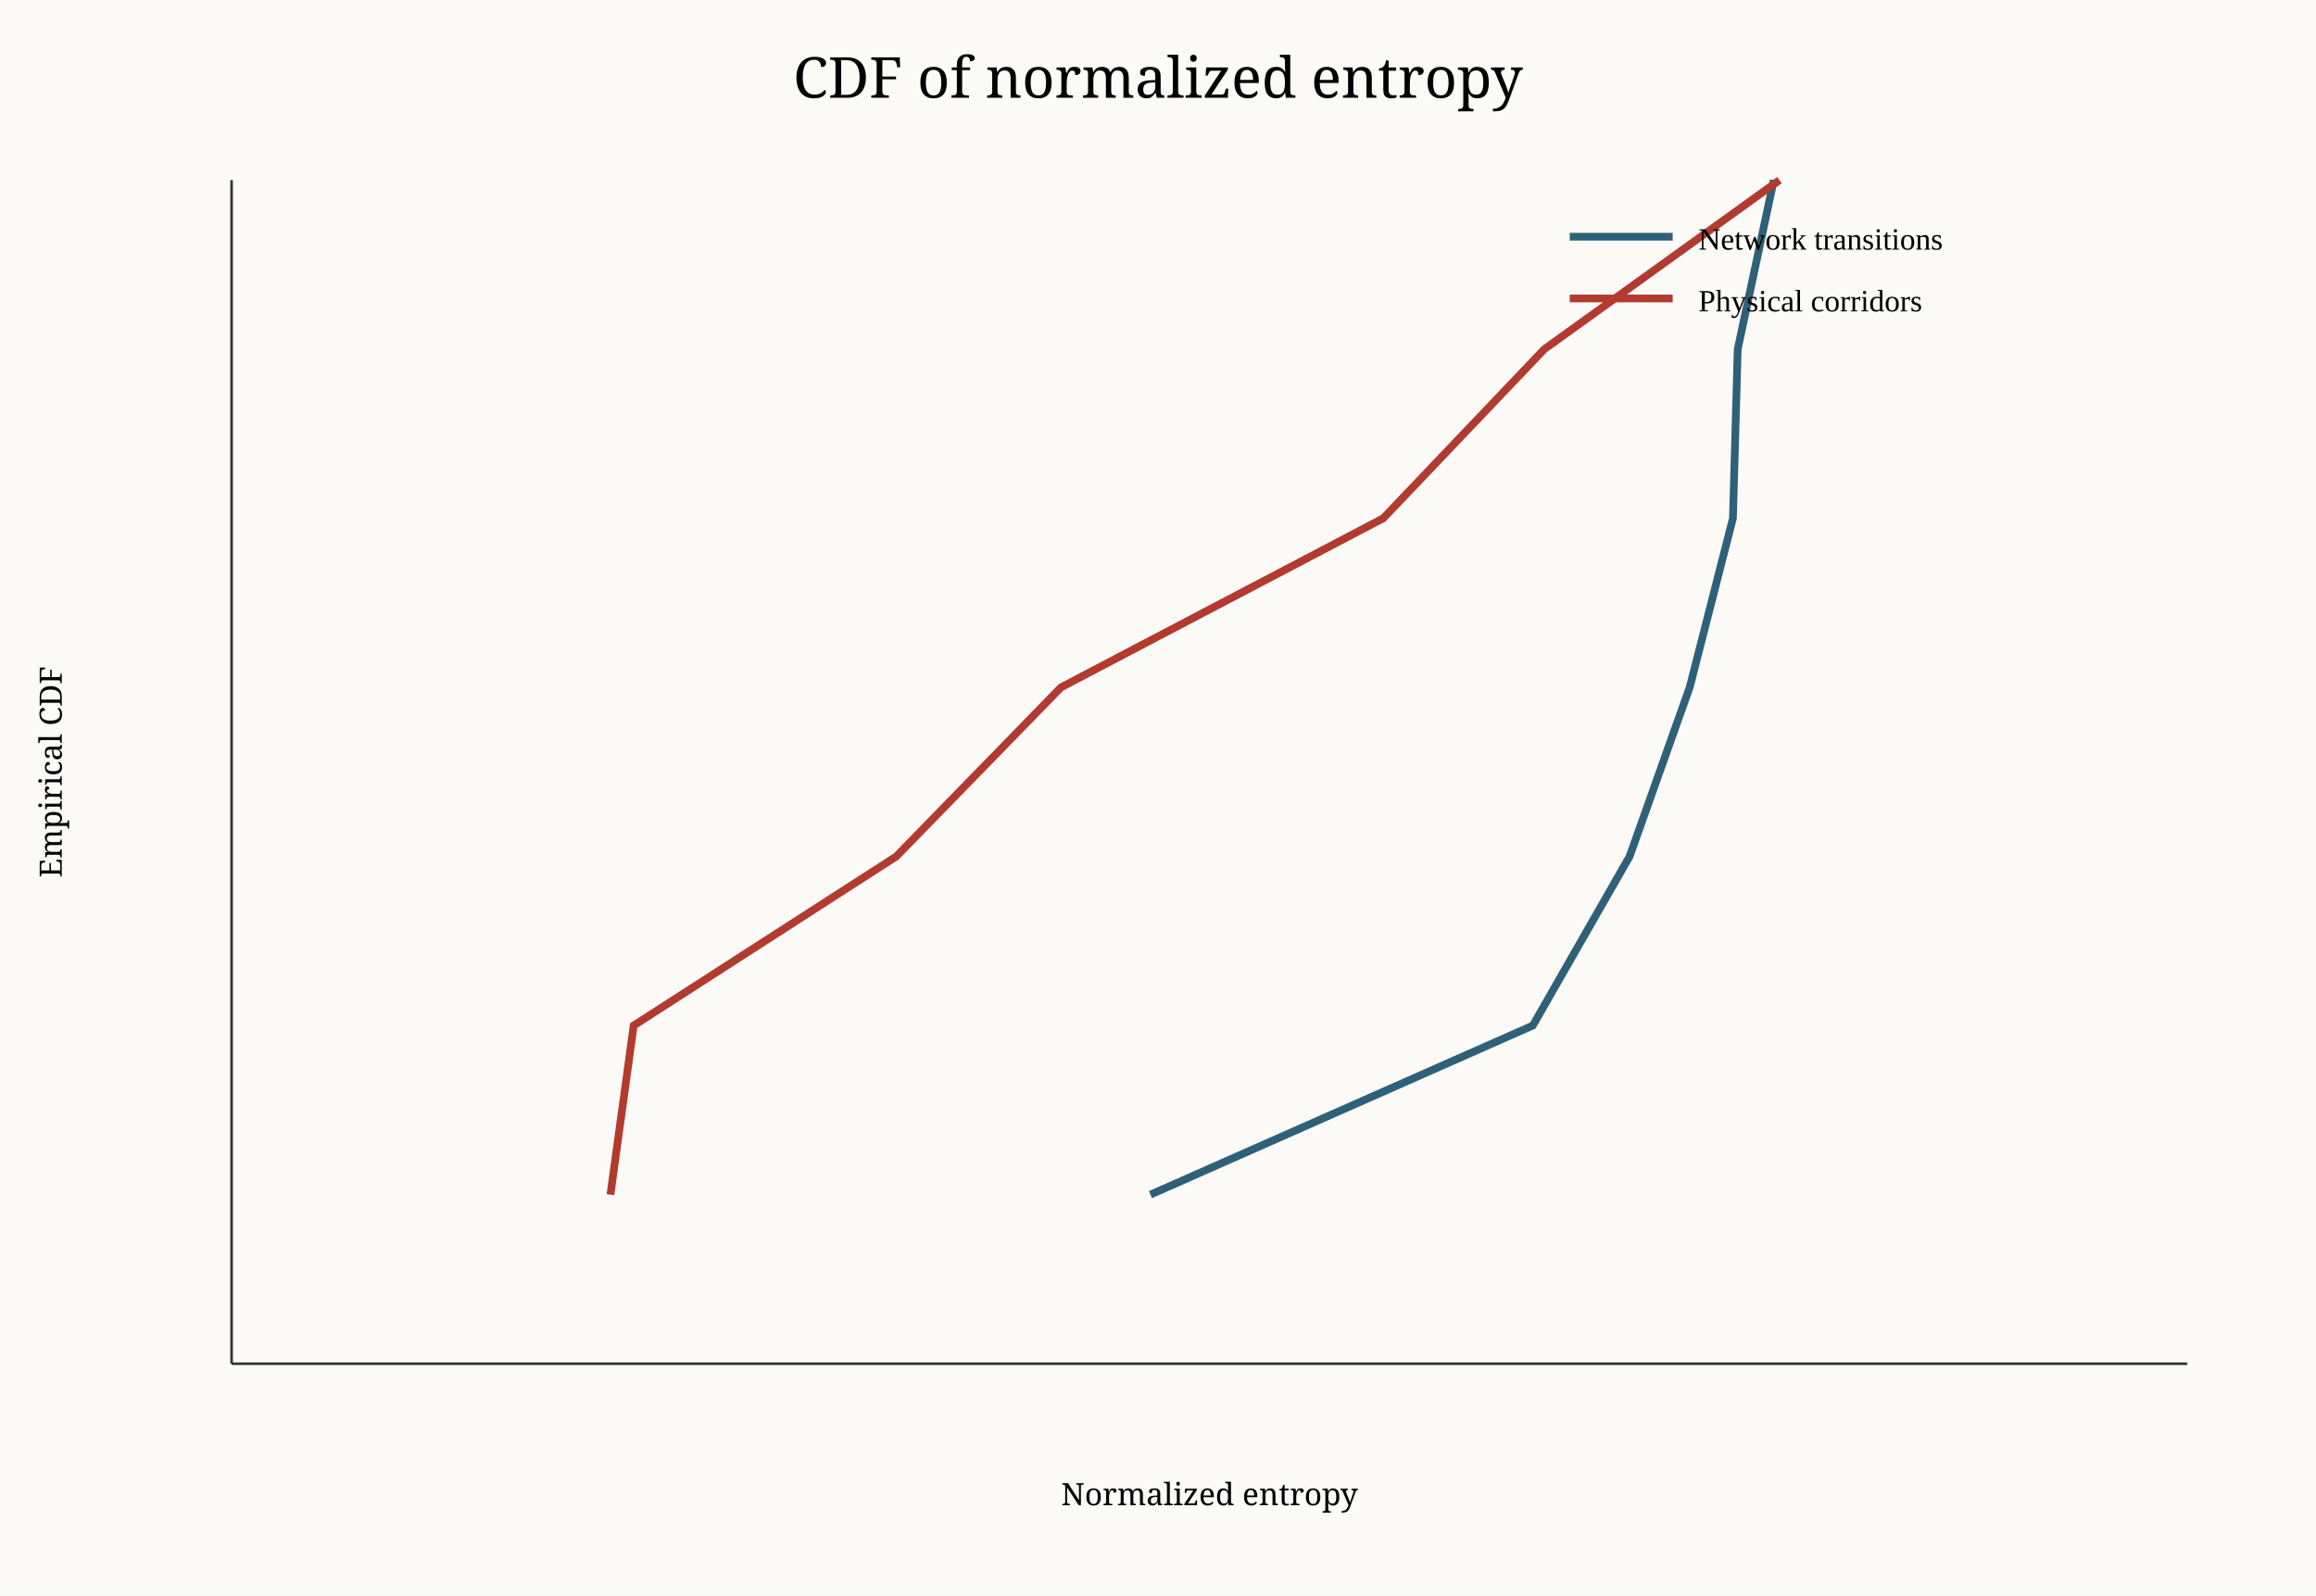
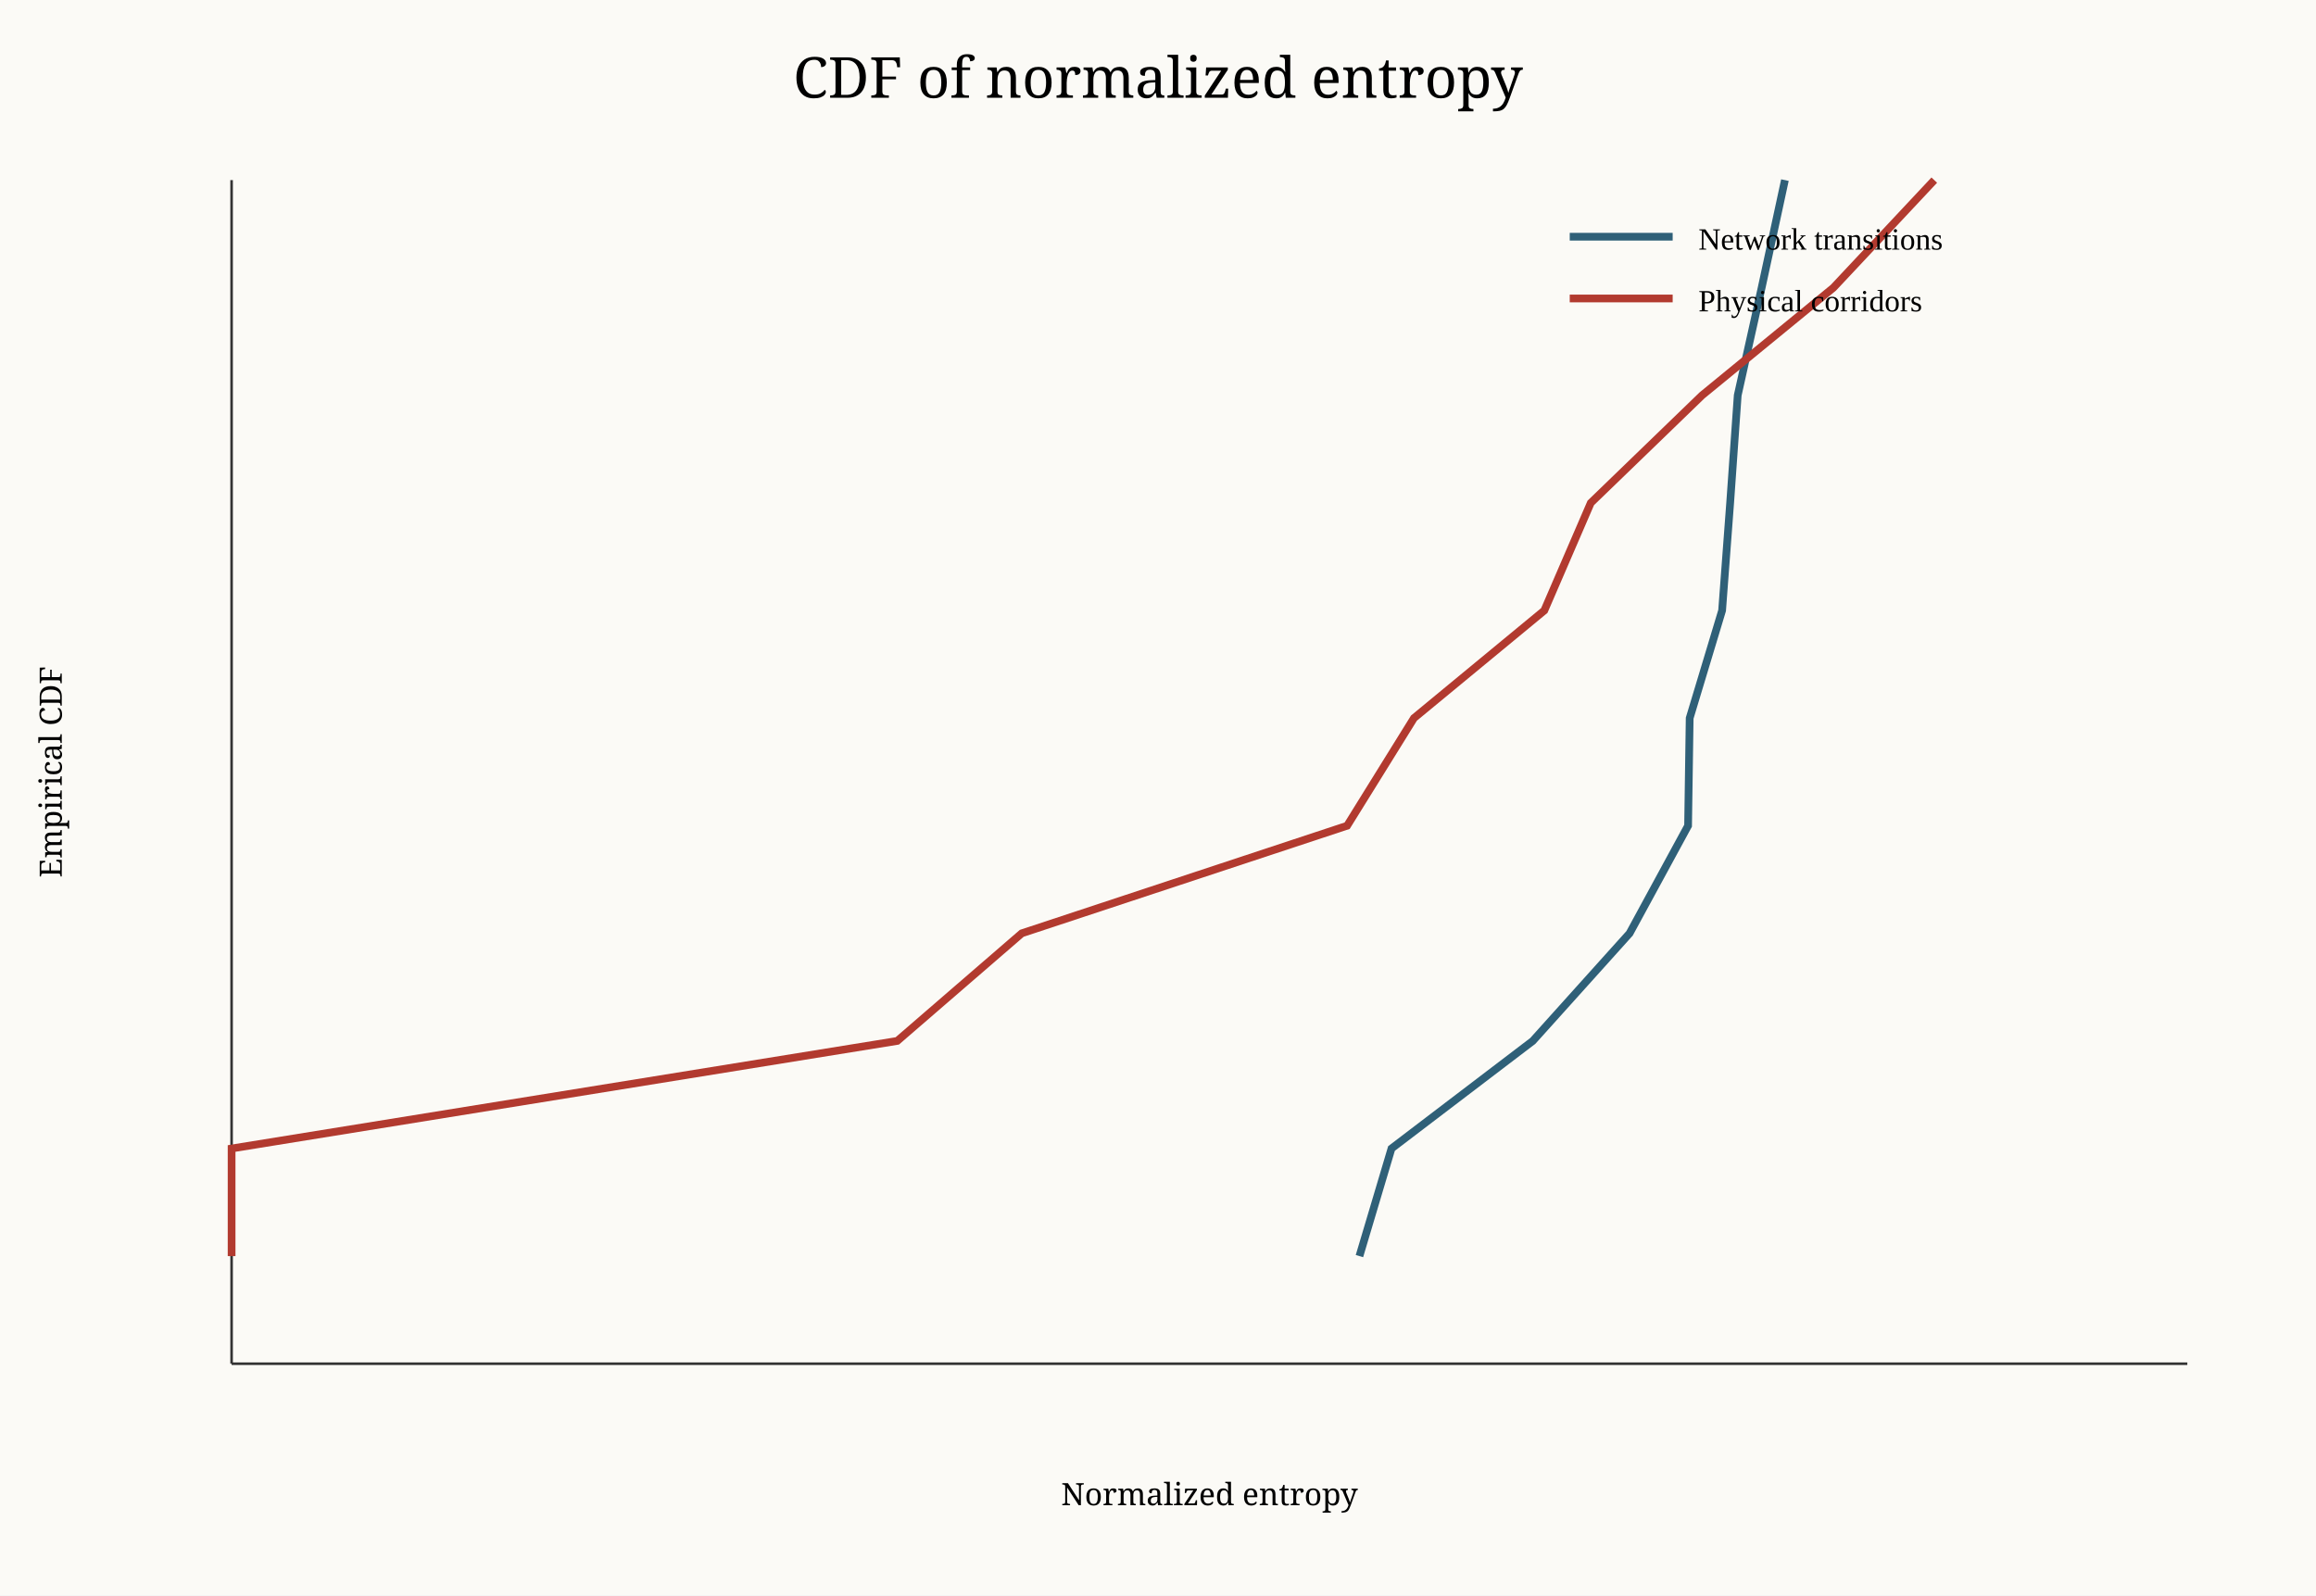
<svg xmlns="http://www.w3.org/2000/svg" width="900" height="620" viewBox="0 0 900 620">
  <rect width="100%" height="100%" fill="white" />
  <rect width="100%" height="100%" fill="#fbfaf6" />
  <text x="450" y="38" text-anchor="middle" font-size="22" font-family="Georgia">CDF of normalized entropy</text>
  <line x1="90" y1="530" x2="850" y2="530" stroke="#333" />
  <line x1="90" y1="70" x2="90" y2="530" stroke="#333" />
  <text x="470" y="585" text-anchor="middle" font-family="Georgia">Normalized entropy</text>
  <text x="24" y="300" transform="rotate(-90 24 300)" text-anchor="middle" font-family="Georgia">Empirical CDF</text>
-   <polyline points="447.06,464.29 595.65,398.57 633.26,332.86 656.61,267.14 673.42,201.43 675.28,135.71 689.29,70.00" fill="none" stroke="#2f6078" stroke-width="3" />
-   <polyline points="237.22,464.29 246.25,398.57 348.29,332.86 412.31,267.14 537.53,201.43 600.12,135.71 691.50,70.00" fill="none" stroke="#b23a2f" stroke-width="3" />
+   <polyline points="528.28,488.18 540.74,446.36 595.65,404.55 633.26,362.73 655.99,320.91 656.61,279.09 669.21,237.27 672.34,195.45 675.28,153.64 684.58,111.82 693.62,70.00" fill="none" stroke="#2f6078" stroke-width="3" />
+   <polyline points="90.00,488.18 90.00,446.36 348.68,404.55 397.06,362.73 523.50,320.91 549.46,279.09 600.12,237.27 618.18,195.45 661.43,153.64 712.46,111.82 751.66,70.00" fill="none" stroke="#b23a2f" stroke-width="3" />
  <line x1="610" y1="92" x2="650" y2="92" stroke="#2f6078" stroke-width="3" />
  <text x="660" y="97" font-size="12">Network transitions</text>
  <line x1="610" y1="116" x2="650" y2="116" stroke="#b23a2f" stroke-width="3" />
  <text x="660" y="121" font-size="12">Physical corridors</text>
</svg>
